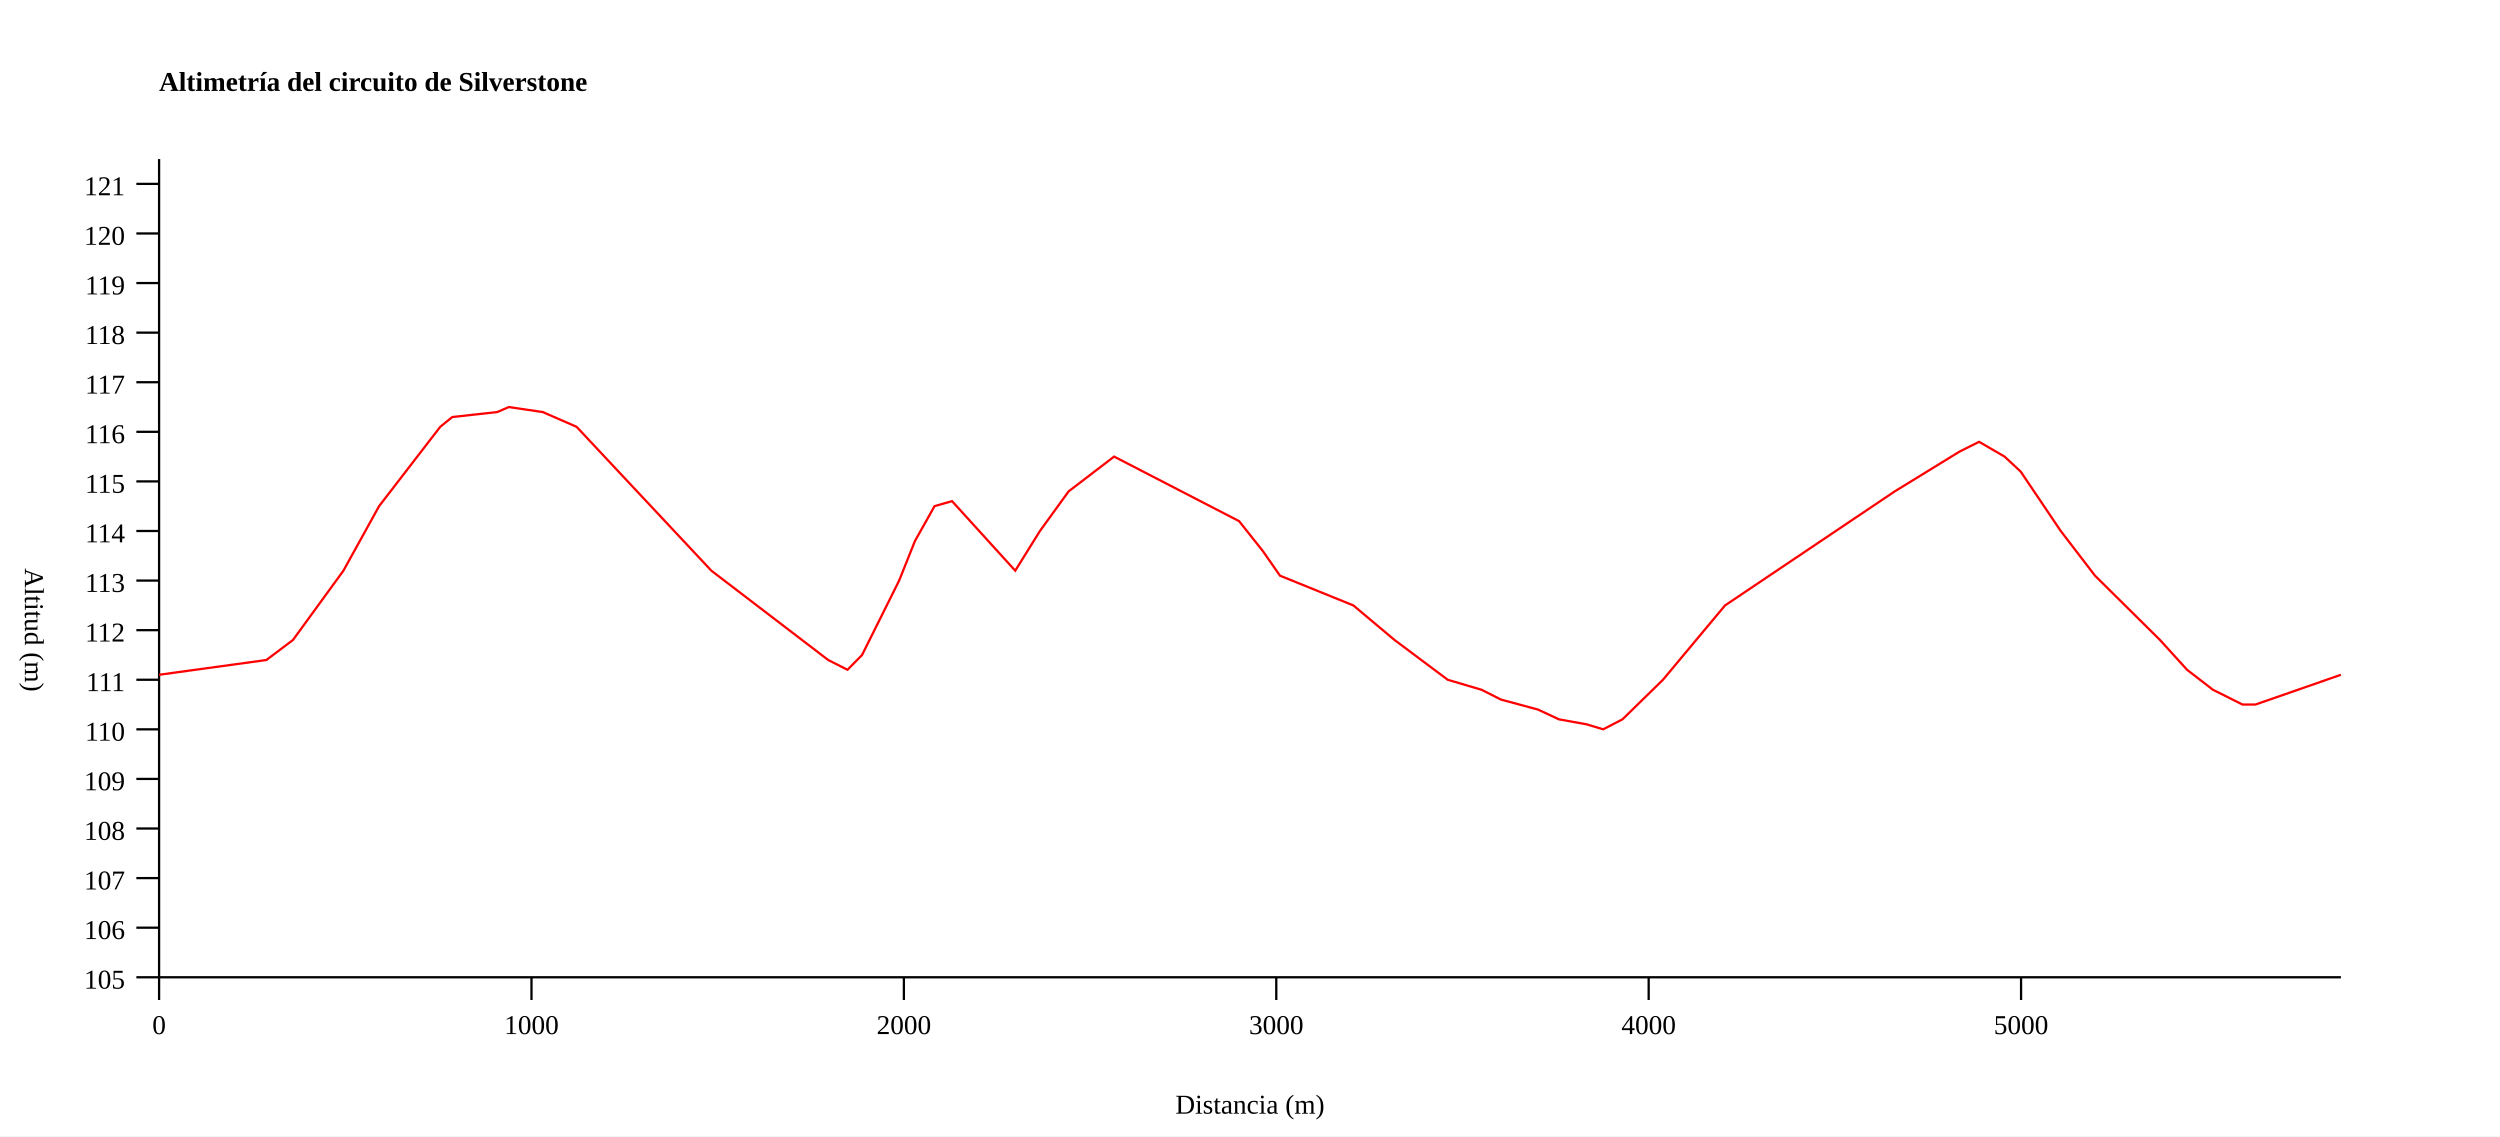
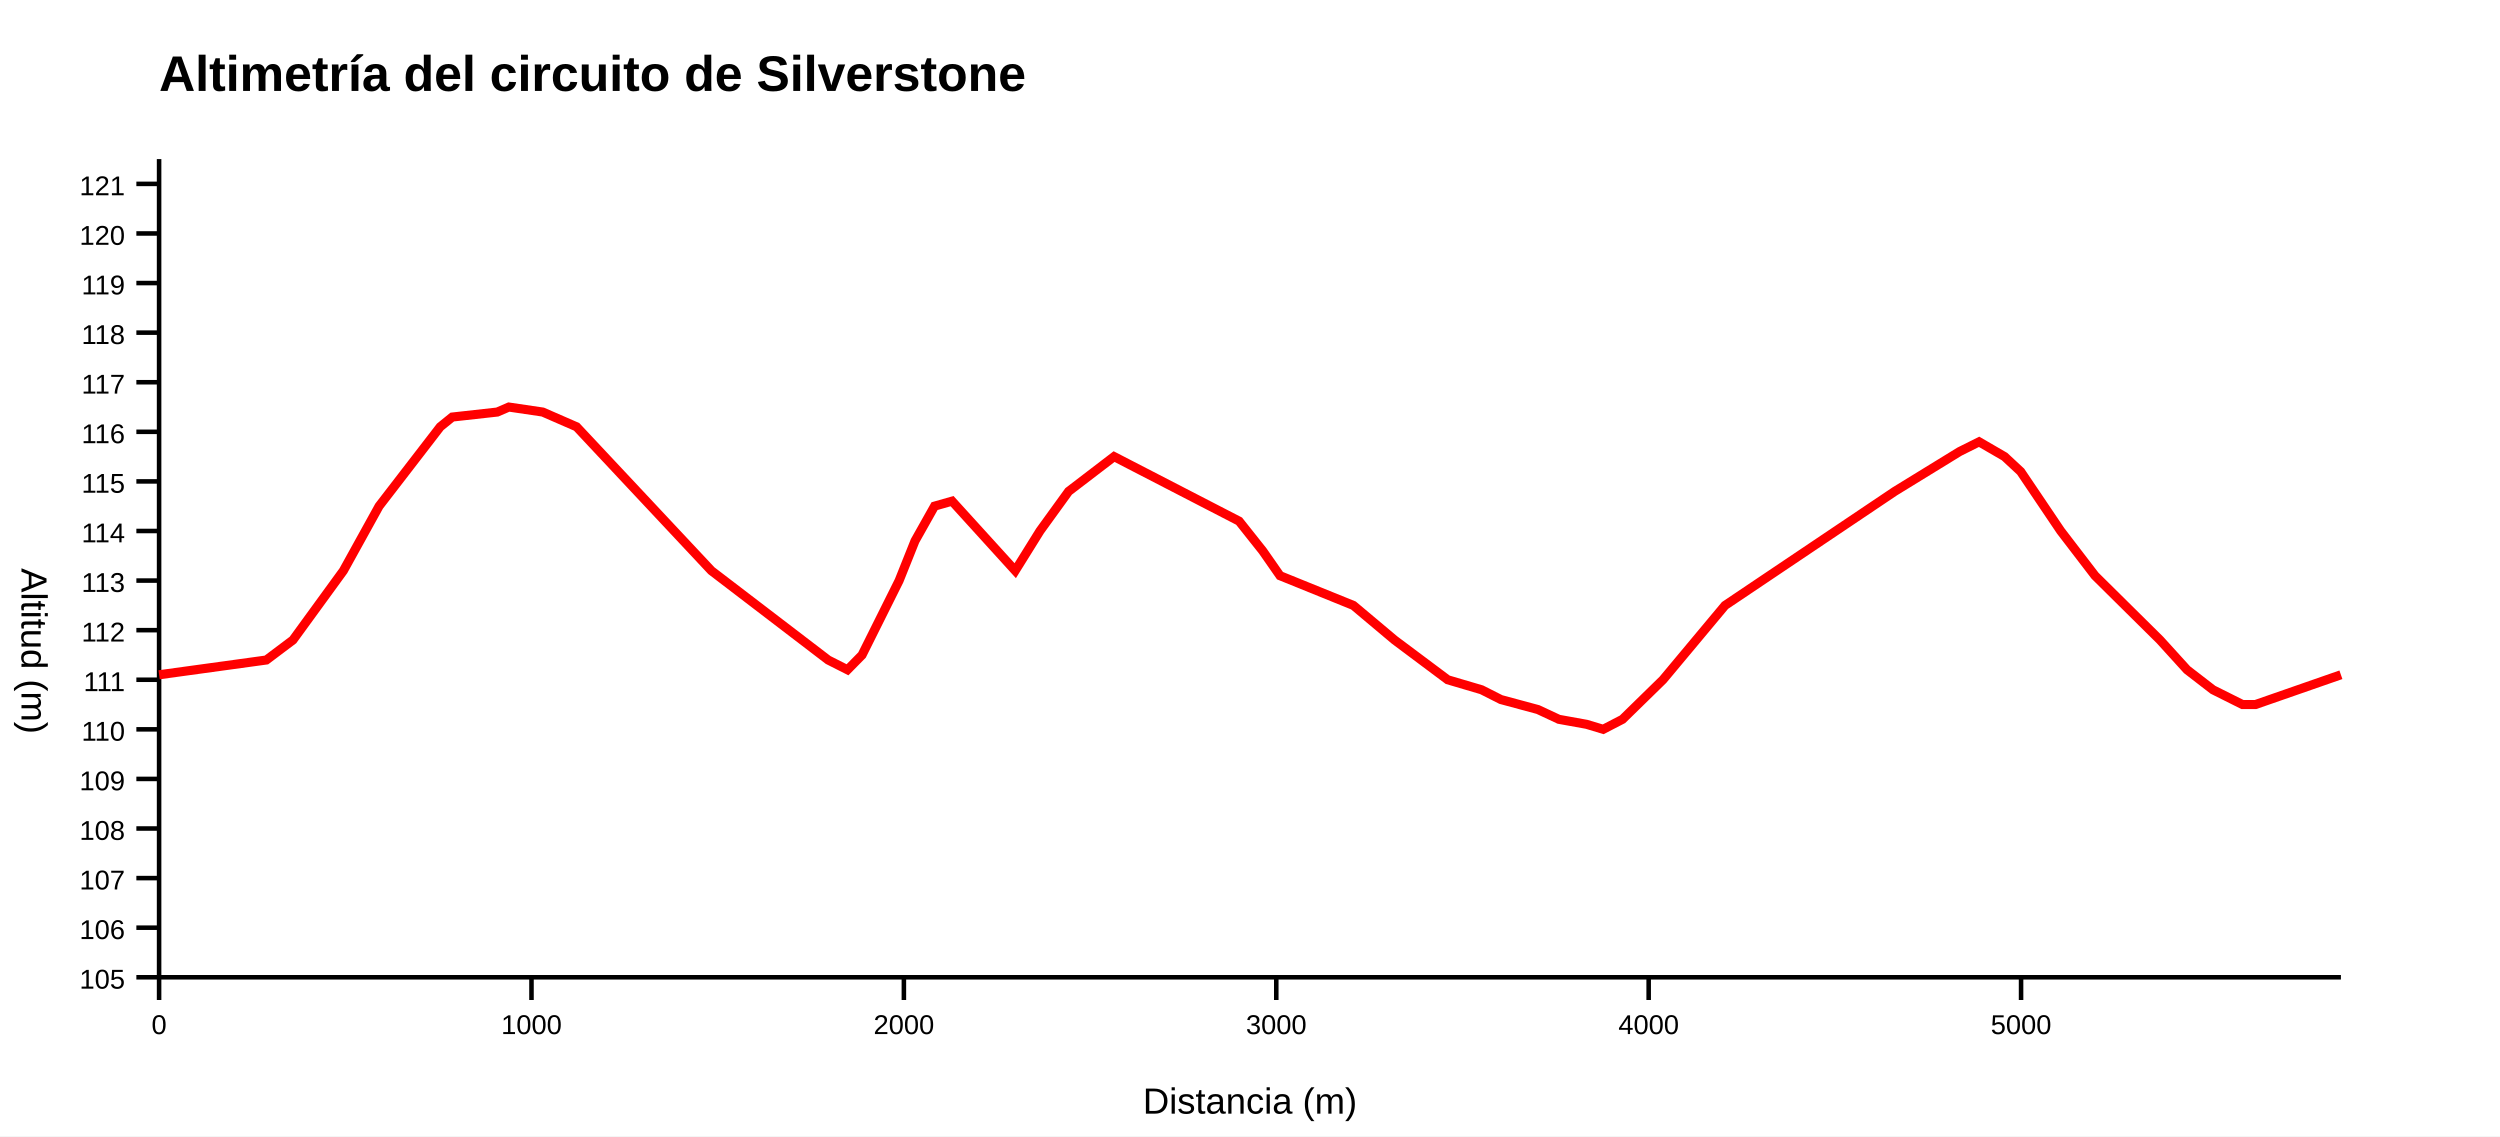
- <svg xmlns="http://www.w3.org/2000/svg" version="2.0" width="1100" height="500">
-   <rect x="0" y="0" width="1100" height="500" fill="white" strokeWidth="0" stroke="none" />
-   <text x="70" y="40" fontFamily="Arial" fontSize="22" style="font-weight:bold">Altimetría del circuito de Silverstone</text>
-   <line x1="70" y1="430" x2="1030" y2="430" stroke="black" strokeWidth="2" />
-   <line x1="70" y1="70" x2="70" y2="430" stroke="black" strokeWidth="2" />
-   <text x="550" y="490" fontFamily="Arial" fontSize="16" style="text-anchor:middle">Distancia (m)</text>
-   <text x="15" y="250" fontFamily="Arial" fontSize="16" style="writing-mode: tb; glyph-orientation-vertical: 0;">Altitud (m)</text>
-   <line x1="70.0" y1="430" x2="70.0" y2="440" stroke="black" strokeWidth="2" />
-   <text x="70.0" y="455" fontFamily="Arial" fontSize="12" style="text-anchor:middle">0</text>
-   <line x1="233.854" y1="430" x2="233.854" y2="440" stroke="black" strokeWidth="2" />
-   <text x="233.854" y="455" fontFamily="Arial" fontSize="12" style="text-anchor:middle">1000</text>
-   <line x1="397.707" y1="430" x2="397.707" y2="440" stroke="black" strokeWidth="2" />
-   <text x="397.707" y="455" fontFamily="Arial" fontSize="12" style="text-anchor:middle">2000</text>
-   <line x1="561.561" y1="430" x2="561.561" y2="440" stroke="black" strokeWidth="2" />
-   <text x="561.561" y="455" fontFamily="Arial" fontSize="12" style="text-anchor:middle">3000</text>
-   <line x1="725.414" y1="430" x2="725.414" y2="440" stroke="black" strokeWidth="2" />
-   <text x="725.414" y="455" fontFamily="Arial" fontSize="12" style="text-anchor:middle">4000</text>
-   <line x1="889.268" y1="430" x2="889.268" y2="440" stroke="black" strokeWidth="2" />
-   <text x="889.268" y="455" fontFamily="Arial" fontSize="12" style="text-anchor:middle">5000</text>
-   <line x1="60" y1="430.0" x2="70" y2="430.0" stroke="black" strokeWidth="2" />
-   <text x="55" y="435.0" fontFamily="Arial" fontSize="12" style="text-anchor:end">105</text>
-   <line x1="60" y1="408.182" x2="70" y2="408.182" stroke="black" strokeWidth="2" />
-   <text x="55" y="413.182" fontFamily="Arial" fontSize="12" style="text-anchor:end">106</text>
-   <line x1="60" y1="386.364" x2="70" y2="386.364" stroke="black" strokeWidth="2" />
-   <text x="55" y="391.364" fontFamily="Arial" fontSize="12" style="text-anchor:end">107</text>
-   <line x1="60" y1="364.545" x2="70" y2="364.545" stroke="black" strokeWidth="2" />
-   <text x="55" y="369.545" fontFamily="Arial" fontSize="12" style="text-anchor:end">108</text>
-   <line x1="60" y1="342.727" x2="70" y2="342.727" stroke="black" strokeWidth="2" />
-   <text x="55" y="347.727" fontFamily="Arial" fontSize="12" style="text-anchor:end">109</text>
-   <line x1="60" y1="320.909" x2="70" y2="320.909" stroke="black" strokeWidth="2" />
-   <text x="55" y="325.909" fontFamily="Arial" fontSize="12" style="text-anchor:end">110</text>
-   <line x1="60" y1="299.091" x2="70" y2="299.091" stroke="black" strokeWidth="2" />
-   <text x="55" y="304.091" fontFamily="Arial" fontSize="12" style="text-anchor:end">111</text>
-   <line x1="60" y1="277.273" x2="70" y2="277.273" stroke="black" strokeWidth="2" />
-   <text x="55" y="282.273" fontFamily="Arial" fontSize="12" style="text-anchor:end">112</text>
-   <line x1="60" y1="255.455" x2="70" y2="255.455" stroke="black" strokeWidth="2" />
-   <text x="55" y="260.455" fontFamily="Arial" fontSize="12" style="text-anchor:end">113</text>
-   <line x1="60" y1="233.636" x2="70" y2="233.636" stroke="black" strokeWidth="2" />
-   <text x="55" y="238.636" fontFamily="Arial" fontSize="12" style="text-anchor:end">114</text>
-   <line x1="60" y1="211.818" x2="70" y2="211.818" stroke="black" strokeWidth="2" />
-   <text x="55" y="216.818" fontFamily="Arial" fontSize="12" style="text-anchor:end">115</text>
-   <line x1="60" y1="190.0" x2="70" y2="190.0" stroke="black" strokeWidth="2" />
-   <text x="55" y="195.0" fontFamily="Arial" fontSize="12" style="text-anchor:end">116</text>
-   <line x1="60" y1="168.182" x2="70" y2="168.182" stroke="black" strokeWidth="2" />
-   <text x="55" y="173.182" fontFamily="Arial" fontSize="12" style="text-anchor:end">117</text>
-   <line x1="60" y1="146.364" x2="70" y2="146.364" stroke="black" strokeWidth="2" />
-   <text x="55" y="151.364" fontFamily="Arial" fontSize="12" style="text-anchor:end">118</text>
-   <line x1="60" y1="124.545" x2="70" y2="124.545" stroke="black" strokeWidth="2" />
-   <text x="55" y="129.545" fontFamily="Arial" fontSize="12" style="text-anchor:end">119</text>
-   <line x1="60" y1="102.727" x2="70" y2="102.727" stroke="black" strokeWidth="2" />
-   <text x="55" y="107.727" fontFamily="Arial" fontSize="12" style="text-anchor:end">120</text>
-   <line x1="60" y1="80.909" x2="70" y2="80.909" stroke="black" strokeWidth="2" />
-   <text x="55" y="85.909" fontFamily="Arial" fontSize="12" style="text-anchor:end">121</text>
-   <polyline points="70.0,296.9 117.2,290.4 128.9,281.6 151.1,251.1 166.8,222.7 193.7,187.8 199.0,183.5 218.8,181.3 223.9,179.1 238.8,181.3 253.7,187.8 313.0,251.1 364.4,290.4 372.9,294.7 379.3,288.2 395.6,255.5 402.6,238.0 411.2,222.7 418.9,220.5 446.7,251.1 457.6,233.6 470.2,216.2 490.2,200.9 545.2,229.3 555.6,242.4 563.2,253.3 595.5,266.4 613.6,281.6 637.0,299.1 651.9,303.5 660.4,307.8 676.7,312.2 685.9,316.5 698.1,318.7 705.4,320.9 713.9,316.5 731.7,299.1 759.0,266.4 833.7,216.2 862.2,198.7 870.8,194.4 882.0,200.9 889.1,207.5 906.7,233.6 921.8,253.3 950.4,281.6 962.3,294.7 973.7,303.5 986.7,310.0 992.4,310.0 1030.0,296.9" stroke="red" strokeWidth="4" fill="none" />
+ <svg xmlns="http://www.w3.org/2000/svg" width="1100" height="500">
+   <rect x="0" y="0" width="1100" height="500" fill="white" stroke="none" stroke-width="0" />
+   <text x="70" y="40" style="font-weight:bold" font-family="Arial" font-size="22">Altimetría del circuito de Silverstone</text>
+   <line x1="70" y1="430" x2="1030" y2="430" stroke="black" stroke-width="2" />
+   <line x1="70" y1="70" x2="70" y2="430" stroke="black" stroke-width="2" />
+   <text x="550" y="490" style="text-anchor:middle" font-family="Arial" font-size="16">Distancia (m)</text>
+   <text x="15" y="250" style="writing-mode: tb; glyph-orientation-vertical: 0;" font-family="Arial" font-size="16">Altitud (m)</text>
+   <line x1="70.0" y1="430" x2="70.0" y2="440" stroke="black" stroke-width="2" />
+   <text x="70.0" y="455" style="text-anchor:middle" font-family="Arial" font-size="12">0</text>
+   <line x1="233.854" y1="430" x2="233.854" y2="440" stroke="black" stroke-width="2" />
+   <text x="233.854" y="455" style="text-anchor:middle" font-family="Arial" font-size="12">1000</text>
+   <line x1="397.707" y1="430" x2="397.707" y2="440" stroke="black" stroke-width="2" />
+   <text x="397.707" y="455" style="text-anchor:middle" font-family="Arial" font-size="12">2000</text>
+   <line x1="561.561" y1="430" x2="561.561" y2="440" stroke="black" stroke-width="2" />
+   <text x="561.561" y="455" style="text-anchor:middle" font-family="Arial" font-size="12">3000</text>
+   <line x1="725.414" y1="430" x2="725.414" y2="440" stroke="black" stroke-width="2" />
+   <text x="725.414" y="455" style="text-anchor:middle" font-family="Arial" font-size="12">4000</text>
+   <line x1="889.268" y1="430" x2="889.268" y2="440" stroke="black" stroke-width="2" />
+   <text x="889.268" y="455" style="text-anchor:middle" font-family="Arial" font-size="12">5000</text>
+   <line x1="60" y1="430.0" x2="70" y2="430.0" stroke="black" stroke-width="2" />
+   <text x="55" y="435.0" style="text-anchor:end" font-family="Arial" font-size="12">105</text>
+   <line x1="60" y1="408.182" x2="70" y2="408.182" stroke="black" stroke-width="2" />
+   <text x="55" y="413.182" style="text-anchor:end" font-family="Arial" font-size="12">106</text>
+   <line x1="60" y1="386.364" x2="70" y2="386.364" stroke="black" stroke-width="2" />
+   <text x="55" y="391.364" style="text-anchor:end" font-family="Arial" font-size="12">107</text>
+   <line x1="60" y1="364.545" x2="70" y2="364.545" stroke="black" stroke-width="2" />
+   <text x="55" y="369.545" style="text-anchor:end" font-family="Arial" font-size="12">108</text>
+   <line x1="60" y1="342.727" x2="70" y2="342.727" stroke="black" stroke-width="2" />
+   <text x="55" y="347.727" style="text-anchor:end" font-family="Arial" font-size="12">109</text>
+   <line x1="60" y1="320.909" x2="70" y2="320.909" stroke="black" stroke-width="2" />
+   <text x="55" y="325.909" style="text-anchor:end" font-family="Arial" font-size="12">110</text>
+   <line x1="60" y1="299.091" x2="70" y2="299.091" stroke="black" stroke-width="2" />
+   <text x="55" y="304.091" style="text-anchor:end" font-family="Arial" font-size="12">111</text>
+   <line x1="60" y1="277.273" x2="70" y2="277.273" stroke="black" stroke-width="2" />
+   <text x="55" y="282.273" style="text-anchor:end" font-family="Arial" font-size="12">112</text>
+   <line x1="60" y1="255.455" x2="70" y2="255.455" stroke="black" stroke-width="2" />
+   <text x="55" y="260.455" style="text-anchor:end" font-family="Arial" font-size="12">113</text>
+   <line x1="60" y1="233.636" x2="70" y2="233.636" stroke="black" stroke-width="2" />
+   <text x="55" y="238.636" style="text-anchor:end" font-family="Arial" font-size="12">114</text>
+   <line x1="60" y1="211.818" x2="70" y2="211.818" stroke="black" stroke-width="2" />
+   <text x="55" y="216.818" style="text-anchor:end" font-family="Arial" font-size="12">115</text>
+   <line x1="60" y1="190.0" x2="70" y2="190.0" stroke="black" stroke-width="2" />
+   <text x="55" y="195.0" style="text-anchor:end" font-family="Arial" font-size="12">116</text>
+   <line x1="60" y1="168.182" x2="70" y2="168.182" stroke="black" stroke-width="2" />
+   <text x="55" y="173.182" style="text-anchor:end" font-family="Arial" font-size="12">117</text>
+   <line x1="60" y1="146.364" x2="70" y2="146.364" stroke="black" stroke-width="2" />
+   <text x="55" y="151.364" style="text-anchor:end" font-family="Arial" font-size="12">118</text>
+   <line x1="60" y1="124.545" x2="70" y2="124.545" stroke="black" stroke-width="2" />
+   <text x="55" y="129.545" style="text-anchor:end" font-family="Arial" font-size="12">119</text>
+   <line x1="60" y1="102.727" x2="70" y2="102.727" stroke="black" stroke-width="2" />
+   <text x="55" y="107.727" style="text-anchor:end" font-family="Arial" font-size="12">120</text>
+   <line x1="60" y1="80.909" x2="70" y2="80.909" stroke="black" stroke-width="2" />
+   <text x="55" y="85.909" style="text-anchor:end" font-family="Arial" font-size="12">121</text>
+   <polyline points="70.0,296.9 117.2,290.4 128.9,281.6 151.1,251.1 166.8,222.7 193.7,187.8 199.0,183.5 218.8,181.3 223.9,179.1 238.8,181.3 253.7,187.8 313.0,251.1 364.4,290.4 372.9,294.7 379.3,288.2 395.6,255.5 402.6,238.0 411.2,222.7 418.9,220.5 446.7,251.1 457.6,233.6 470.2,216.2 490.2,200.9 545.2,229.3 555.6,242.4 563.2,253.3 595.5,266.4 613.6,281.6 637.0,299.1 651.9,303.5 660.4,307.8 676.7,312.2 685.9,316.5 698.1,318.7 705.4,320.9 713.9,316.5 731.7,299.1 759.0,266.4 833.7,216.2 862.2,198.7 870.8,194.4 882.0,200.9 889.1,207.5 906.7,233.6 921.8,253.3 950.4,281.6 962.3,294.7 973.7,303.5 986.7,310.0 992.4,310.0 1030.0,296.9" stroke="red" fill="none" stroke-width="4" />
</svg>
